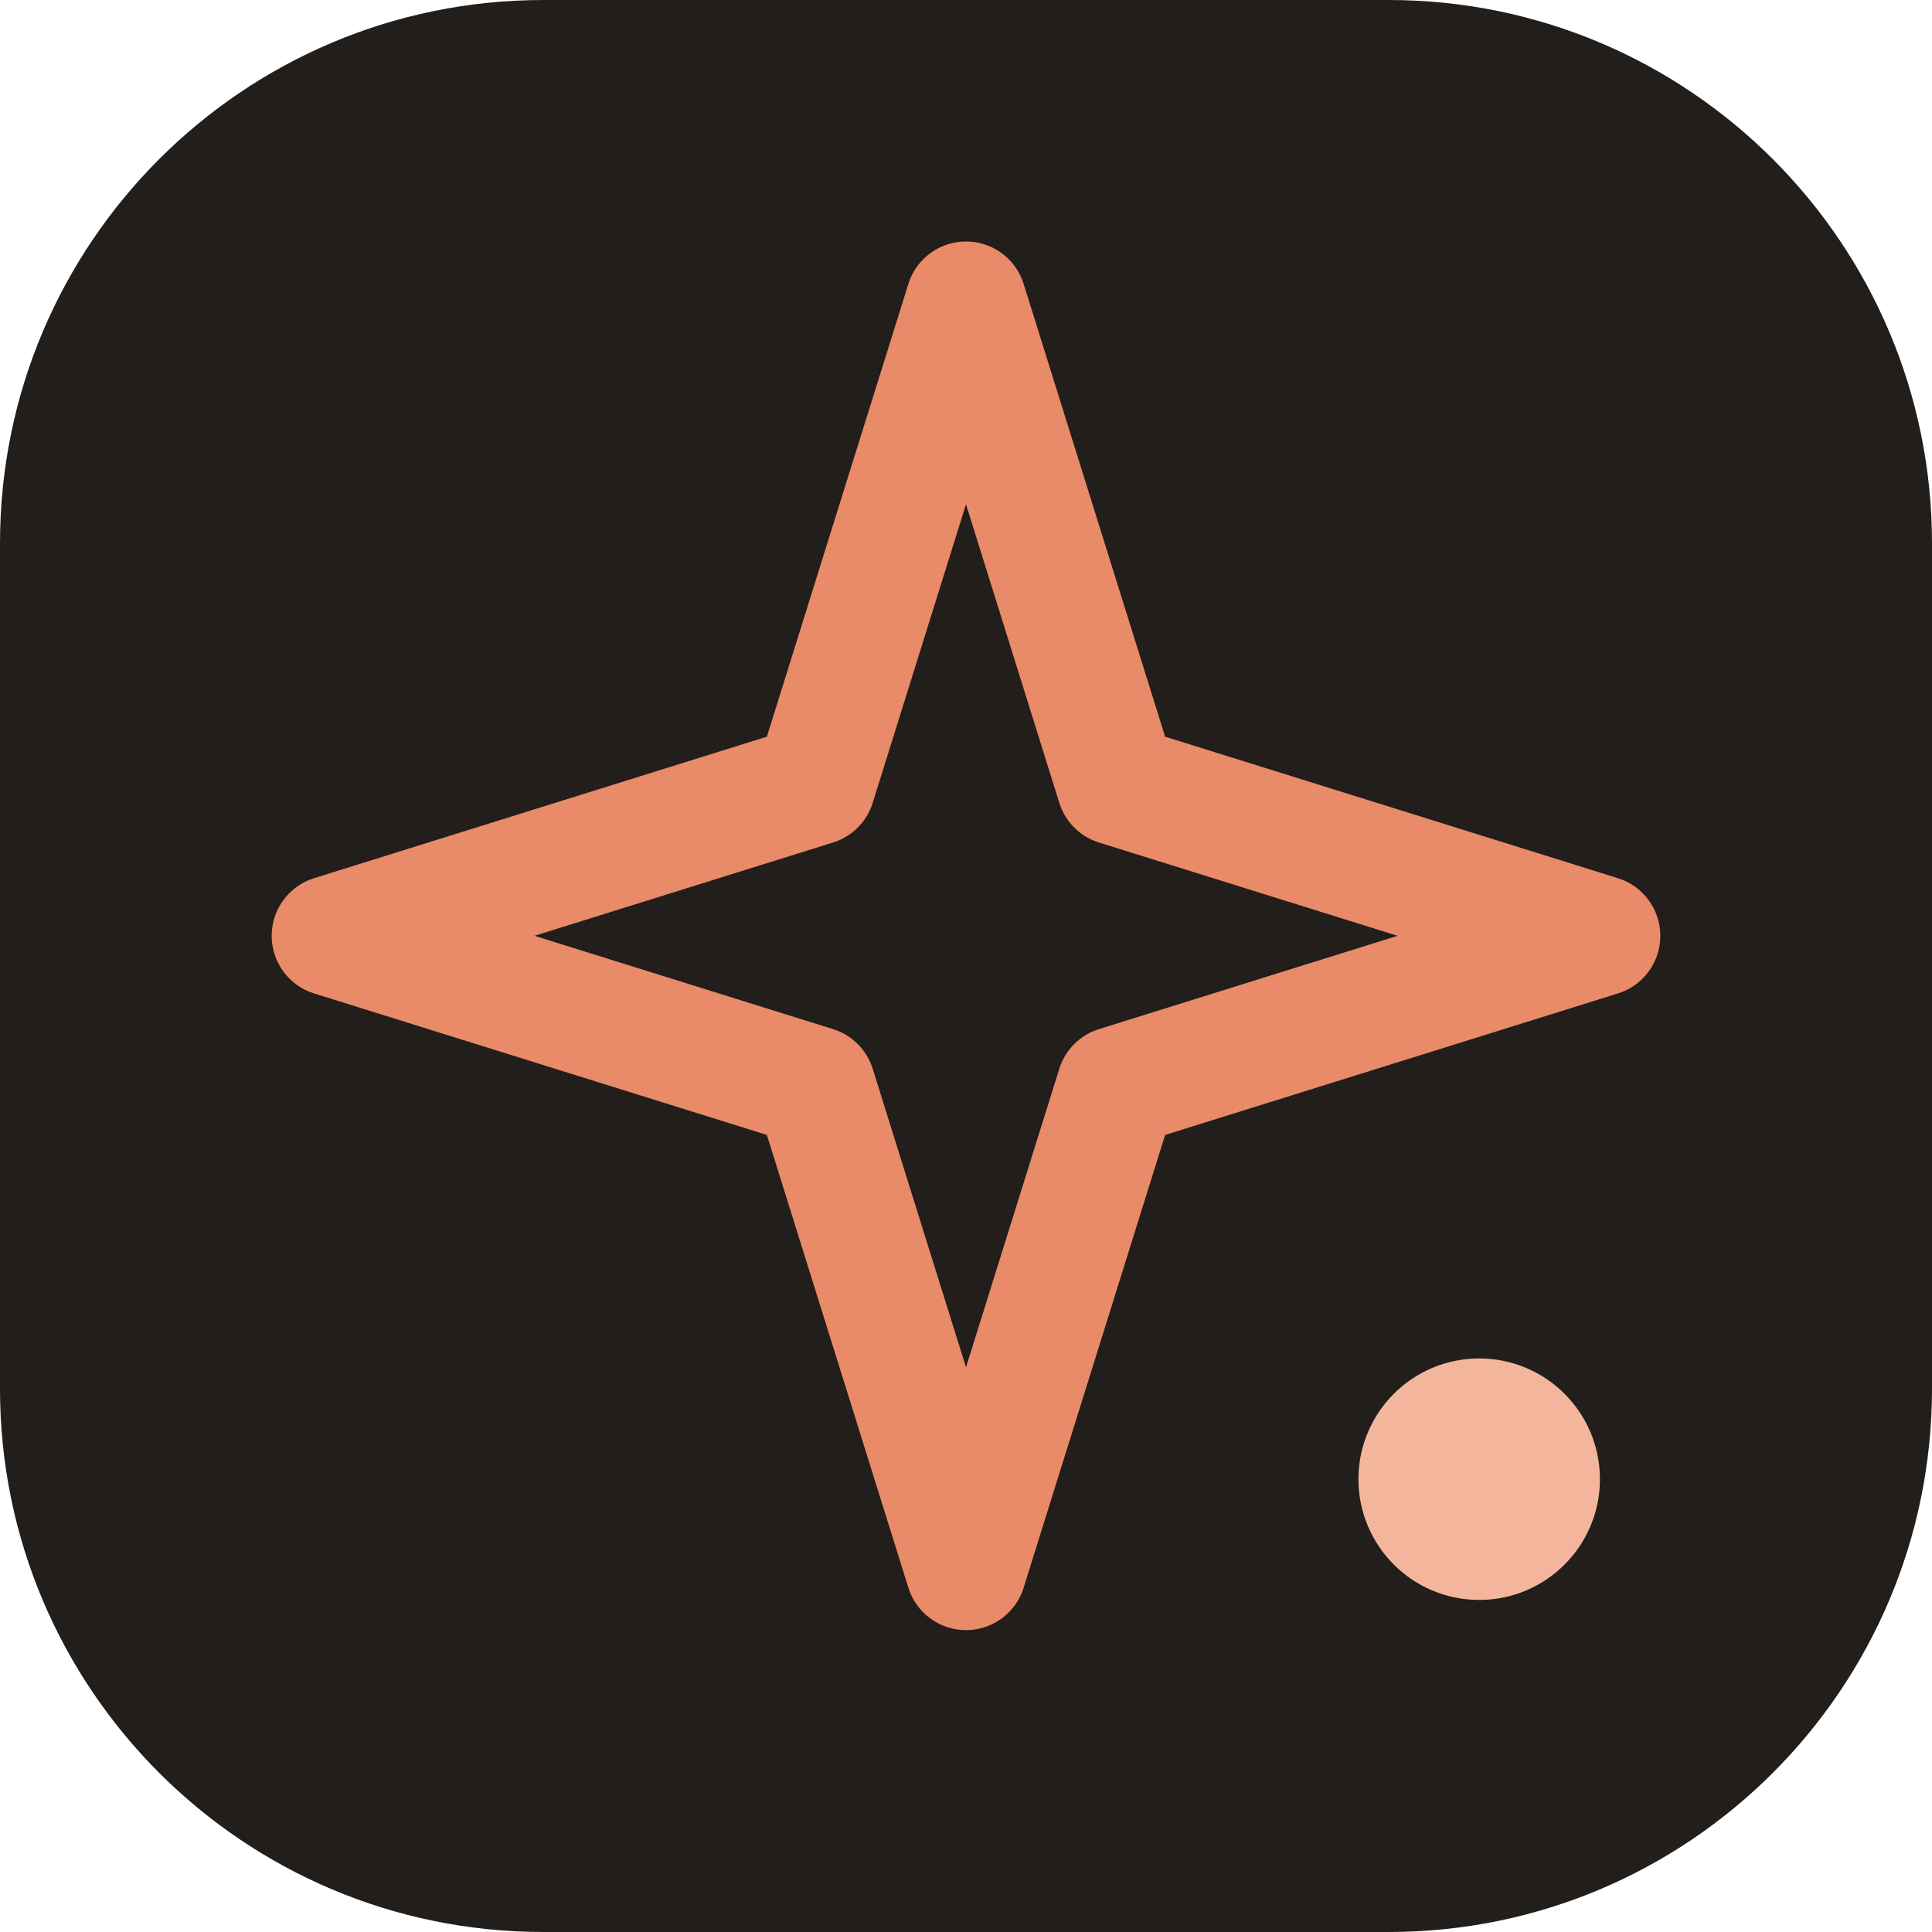
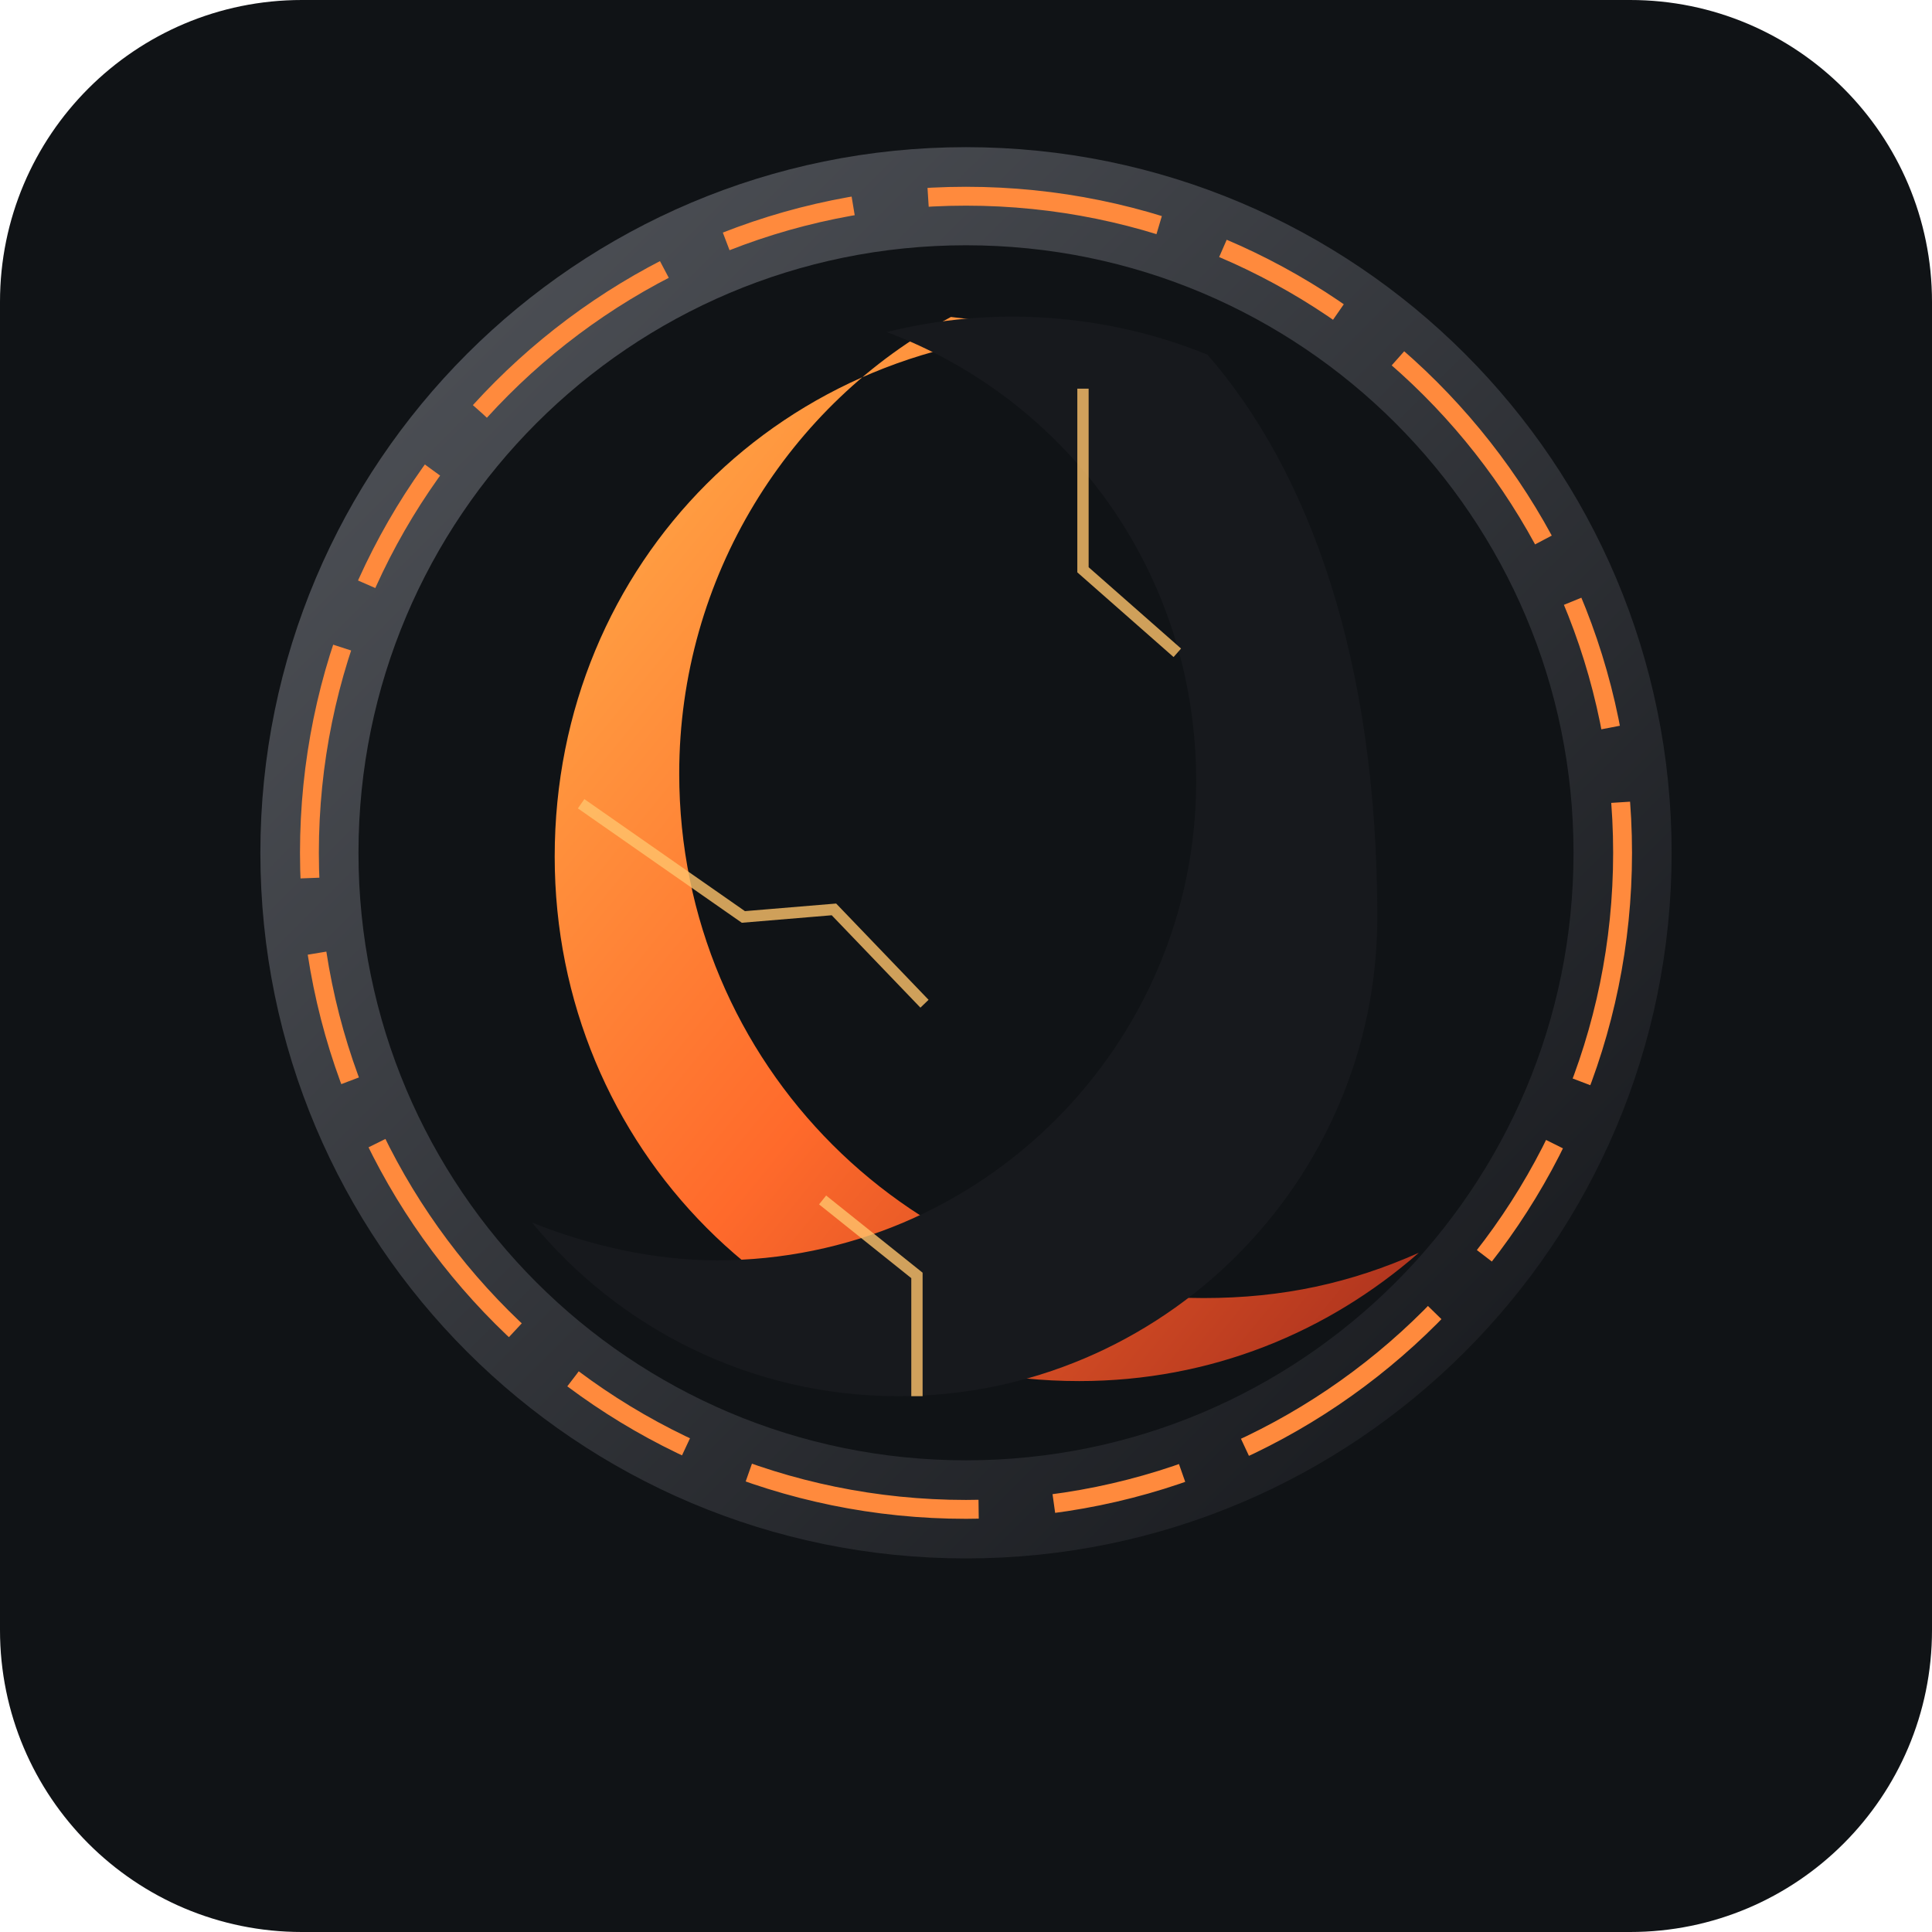
- <svg xmlns="http://www.w3.org/2000/svg" viewBox="0 0 64 64">
-   <rect width="64" height="64" rx="18" fill="#211e1b" />
-   <path d="M32 10 37 26 53 31 37 36 32 52 27 36 11 31 27 26Z" fill="none" stroke="#e98a68" stroke-width="4" stroke-linejoin="round" />
-   <circle cx="49" cy="49" r="4" fill="#f3b69c" />
+ <svg xmlns="http://www.w3.org/2000/svg" viewBox="0 0 512 512">
+   <defs>
+     <linearGradient id="ember" x1="0" y1="0" x2="1" y2="1">
+       <stop stop-color="#ffb24b" />
+       <stop offset=".52" stop-color="#ff6a2b" />
+       <stop offset="1" stop-color="#a82f1d" />
+     </linearGradient>
+     <linearGradient id="metal" x1="0" y1="0" x2="1" y2="1">
+       <stop stop-color="#51545a" />
+       <stop offset="1" stop-color="#15171b" />
+     </linearGradient>
+   </defs>
+   <rect width="512" height="512" rx="80" fill="#101316" />
+   <circle cx="256" cy="226" r="174" fill="none" stroke="url(#metal)" stroke-width="26" />
+   <circle cx="256" cy="226" r="174" fill="none" stroke="#ff8a3d" stroke-width="5" stroke-dasharray="62 18 35 20" />
+   <path d="M286 88c-78 0-139 61-139 139 0 77 61 139 139 139 35 0 66-13 90-34-18 8-36 12-57 12-77 0-139-62-139-139 0-52 29-98 72-121Z" fill="url(#ember)" />
+   <path d="M320 94c-27-11-57-13-85-6 48 18 82 64 82 119 0 70-57 127-127 127-17 0-34-4-49-10 23 28 58 46 97 46 70 0 127-57 127-127 0-68-18-118-45-149Z" fill="#17191d" />
+   <path d="M154 213l43 30 24-2 24 25m42-163v48l25 22m-94 145 25 20v32" stroke="#ffc36b" stroke-width="3" fill="none" opacity=".8" />
</svg>
